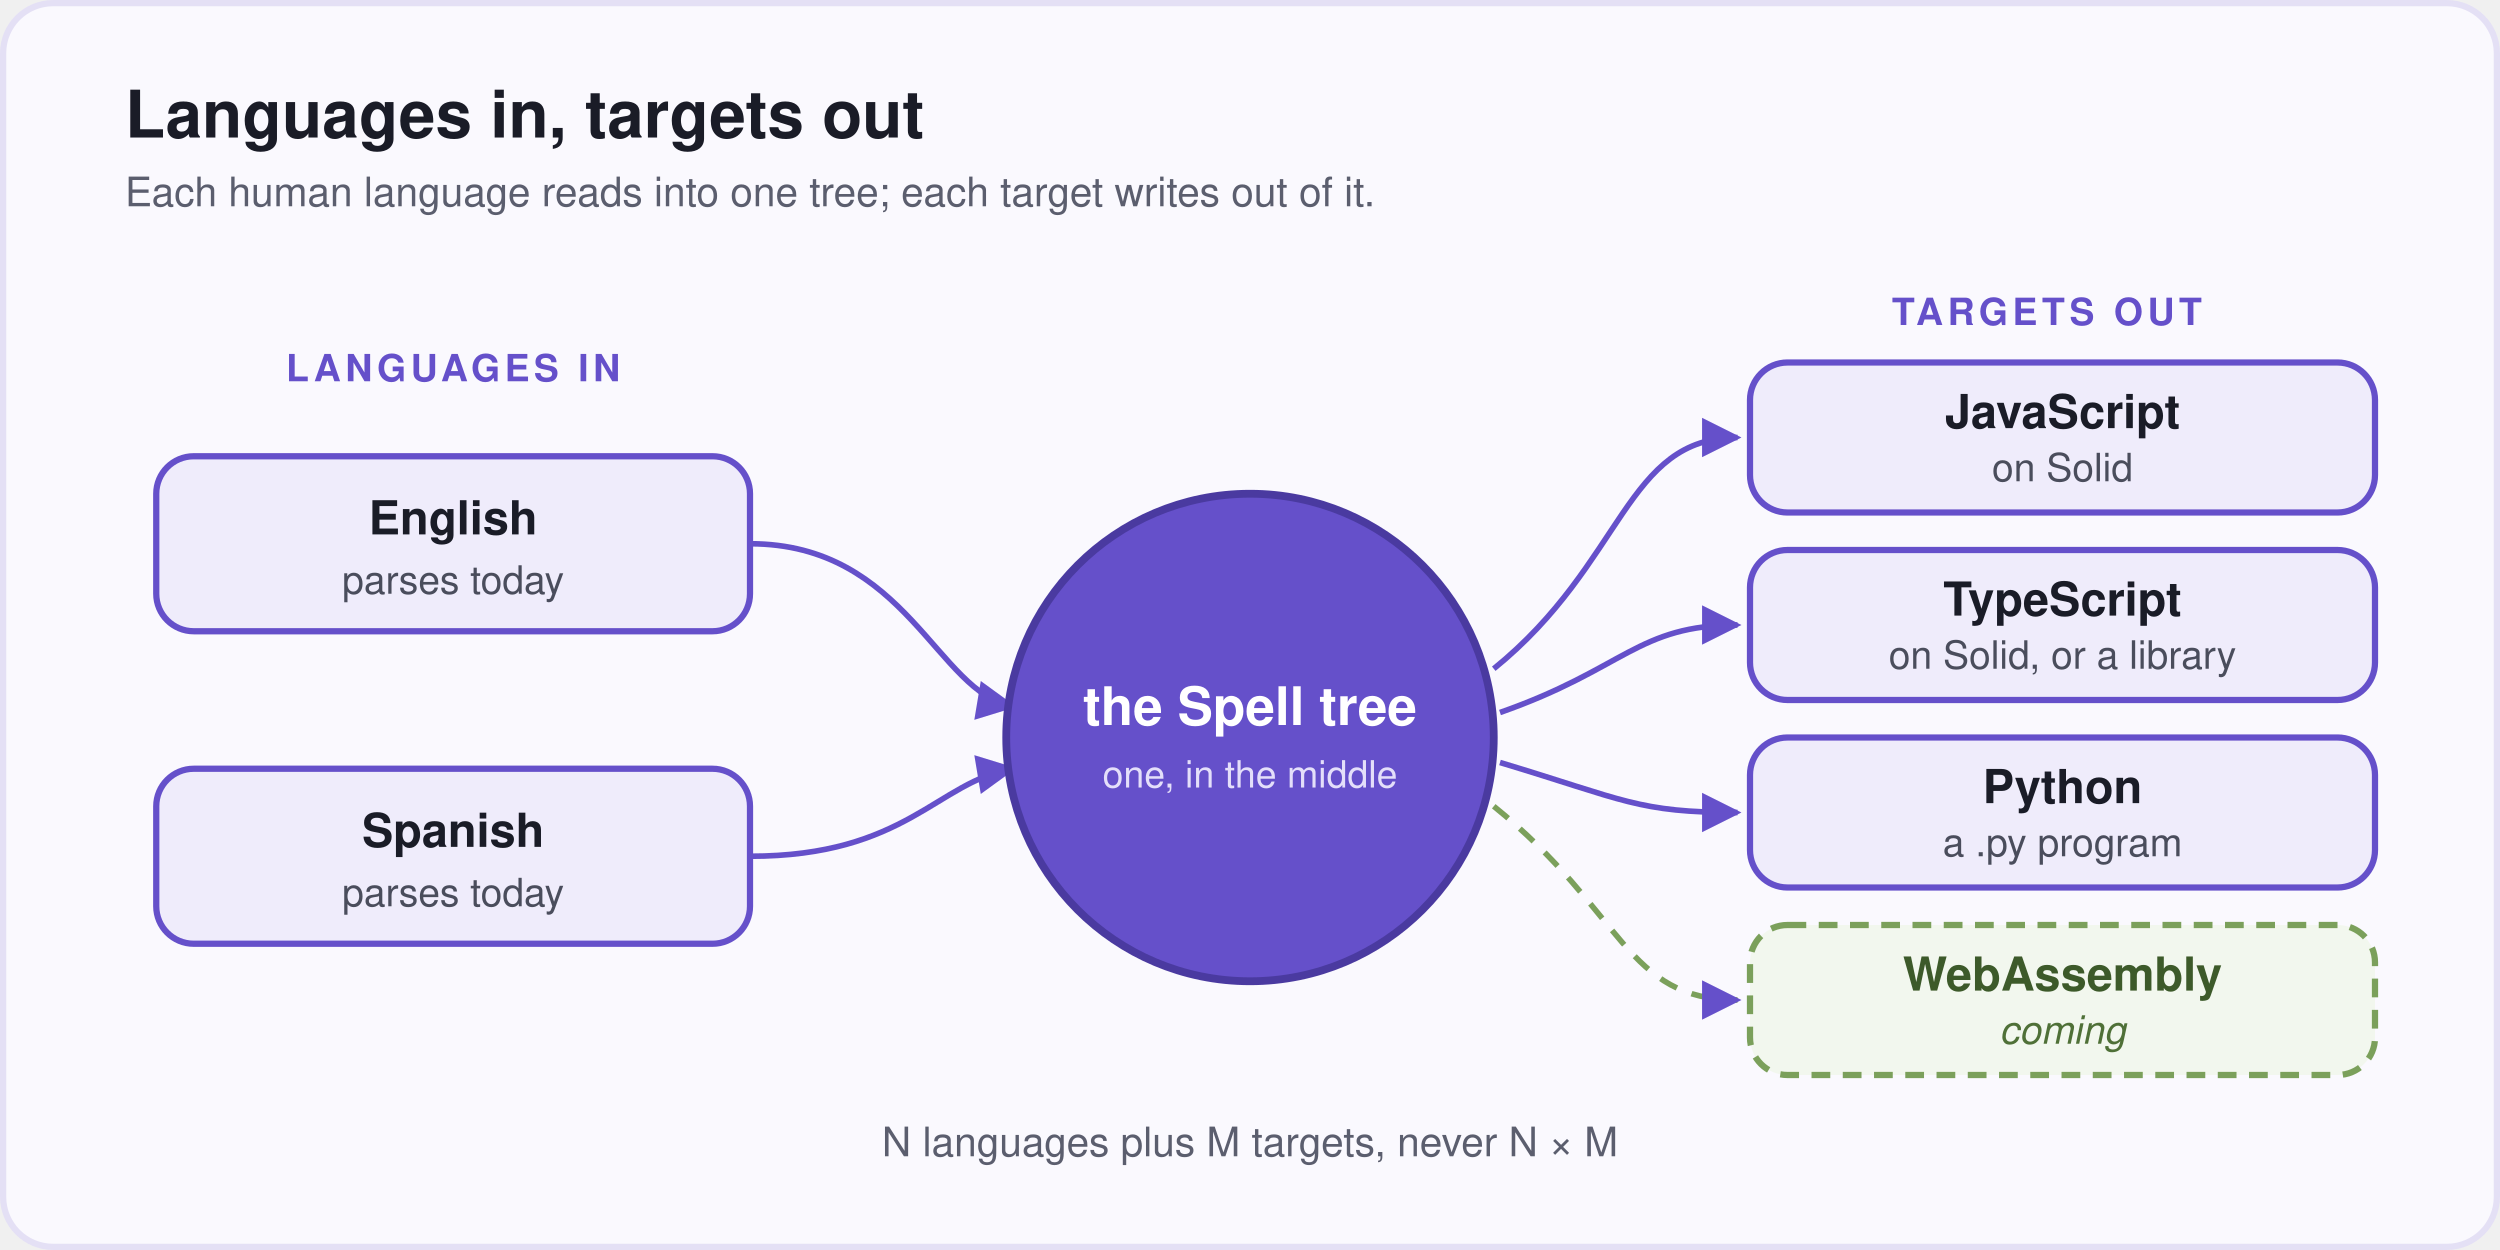
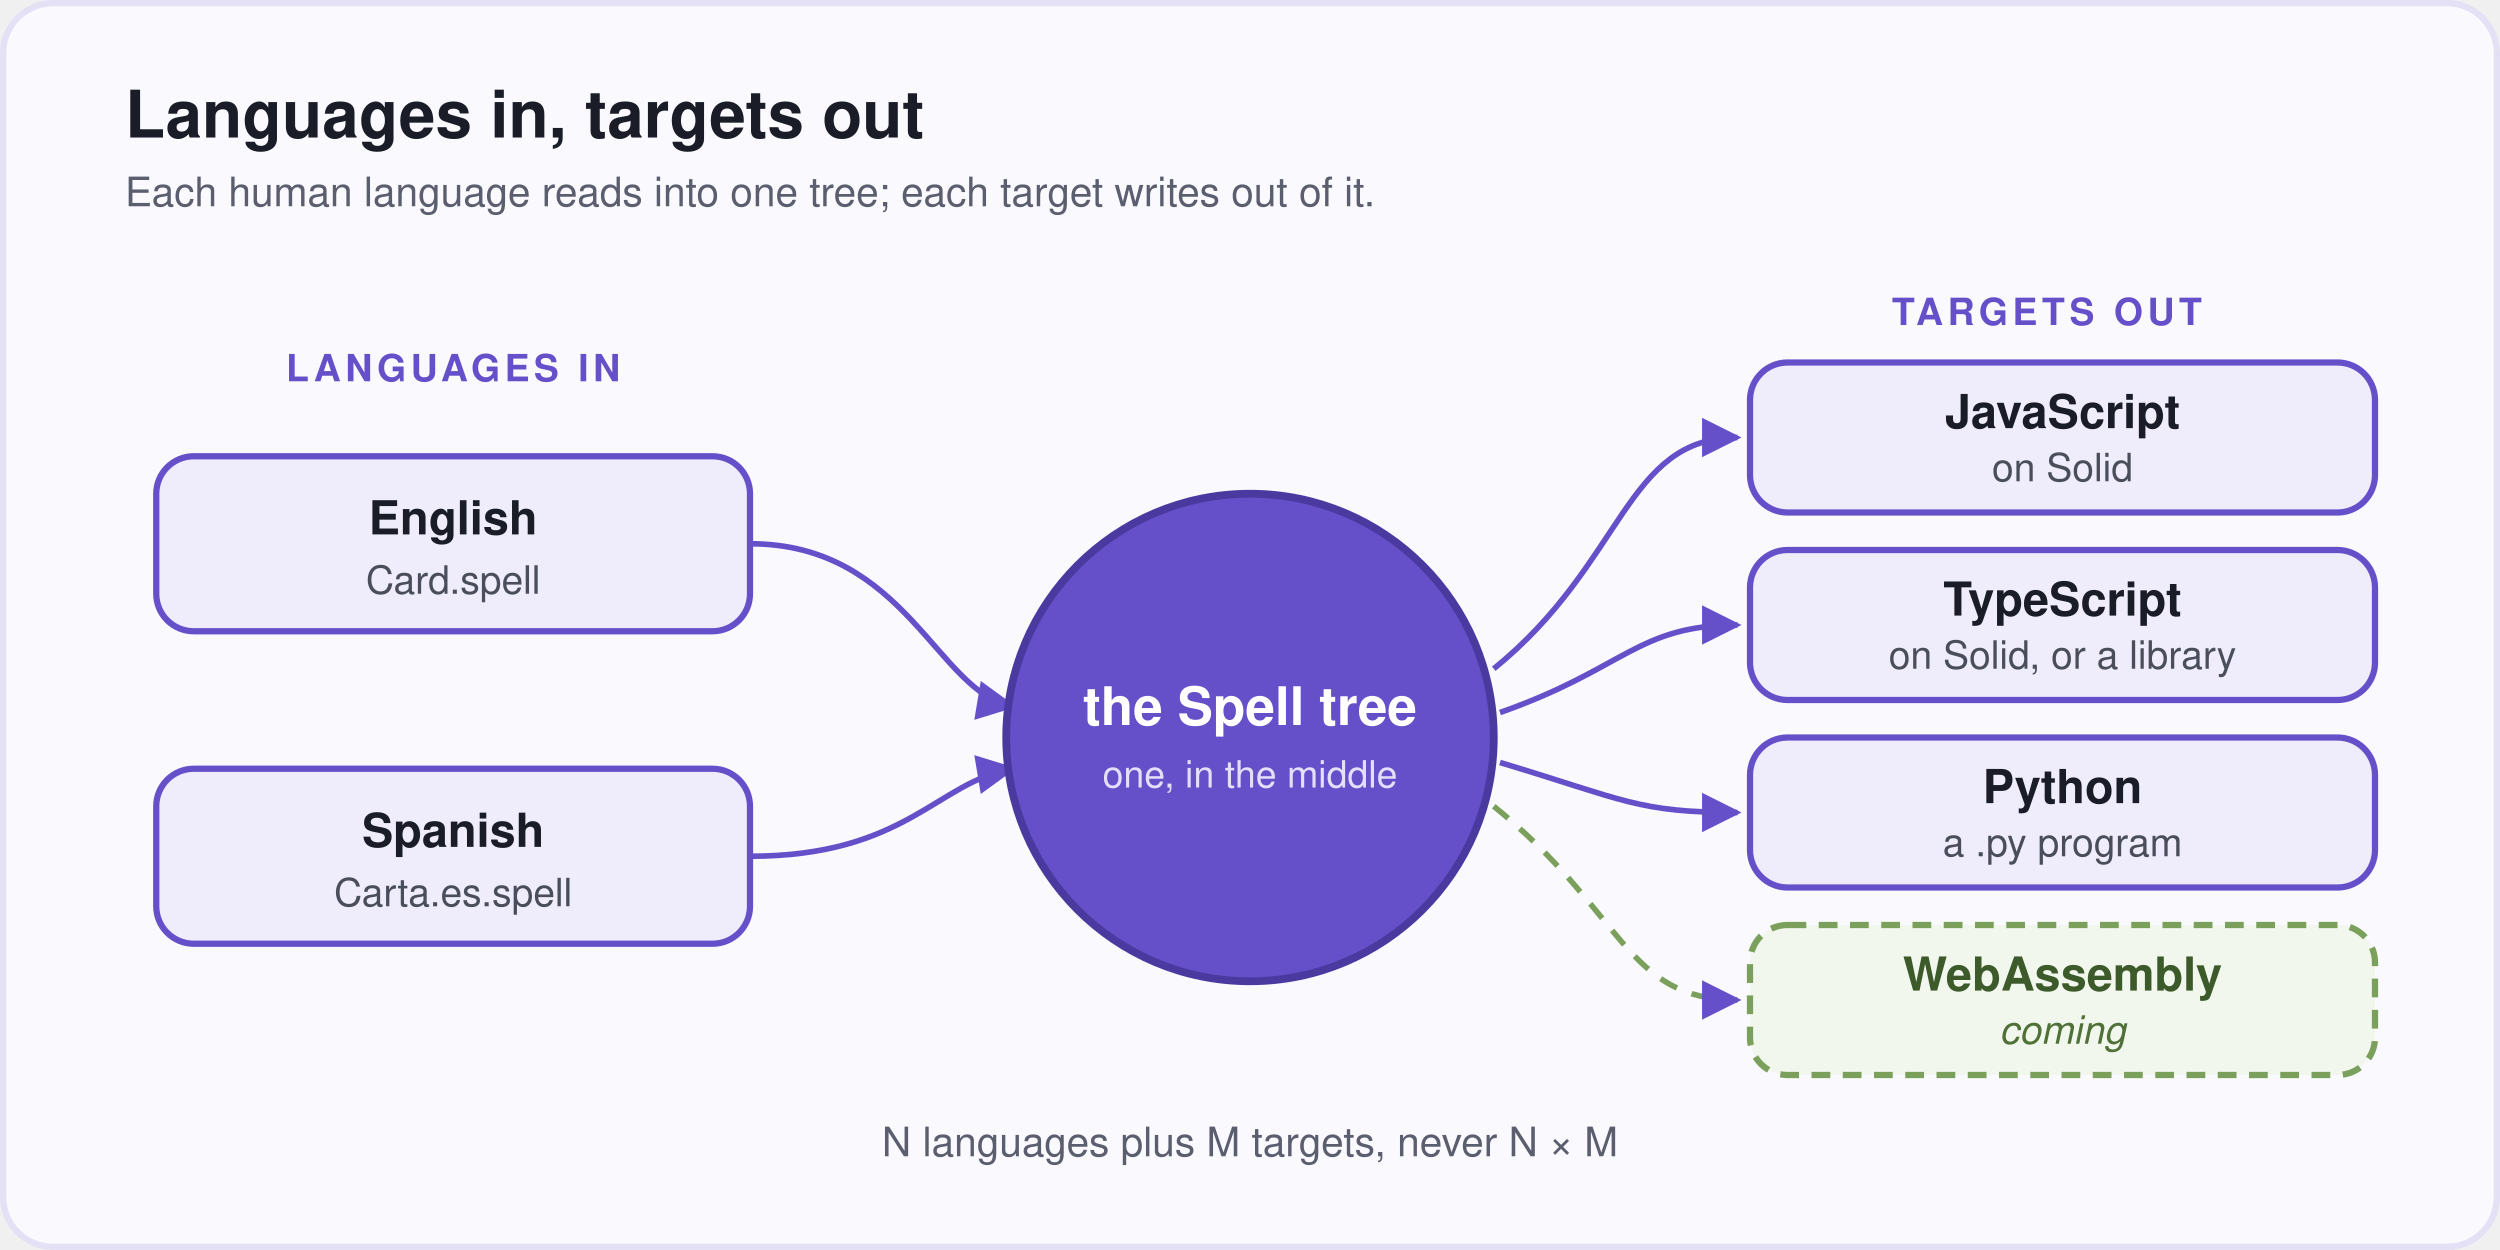
<svg xmlns="http://www.w3.org/2000/svg" viewBox="0 0 800 400" width="800" height="400" role="img" aria-labelledby="title desc">
  <defs>
    <marker id="arrow" viewBox="0 0 10 10" refX="9" refY="5" markerWidth="7" markerHeight="7" orient="auto-start-reverse">
      <path d="M0,0 L10,5 L0,10 z" fill="#6550CA" />
    </marker>
  </defs>
  <style>
    text { font-family: -apple-system, BlinkMacSystemFont, "Segoe UI", Helvetica, Arial, sans-serif; fill: #1A1C27; }
    .title { font-size: 21px; font-weight: 700; }
    .sub { font-size: 13px; fill: #5B5E6E; }
    .head { font-size: 12px; font-weight: 700; letter-spacing: 0.12em; fill: #6550CA; text-anchor: middle; }
    .name { font-size: 15px; font-weight: 700; text-anchor: middle; }
    .what { font-size: 12.5px; fill: #4A4D5C; text-anchor: middle; }
    .soon { font-size: 15px; font-weight: 700; text-anchor: middle; fill: #3D5A2A; }
    .soonwhat { font-size: 12.5px; fill: #4F7037; text-anchor: middle; font-style: italic; }
    .tree { font-size: 17px; font-weight: 700; text-anchor: middle; fill: #FFFFFF; }
    .treesub { font-size: 12px; text-anchor: middle; fill: #E4DFFA; }
    .box { fill: #EFECFB; stroke: #6550CA; stroke-width: 2; }
    .coming { fill: #F2F7EE; stroke: #7BA05B; stroke-width: 2; stroke-dasharray: 6 4; }
    .edge { fill: none; stroke: #6550CA; stroke-width: 1.8; }
    .later { fill: none; stroke: #7BA05B; stroke-width: 1.8; stroke-dasharray: 6 5; }
  </style>
  <rect x="1" y="1" width="798" height="398" rx="16" fill="#FAF9FE" stroke="#E4E0F5" stroke-width="2" />
  <text class="title" x="40" y="44">Languages in, targets out</text>
  <text class="sub" x="40" y="66">Each human language reads into one tree;  each target writes out of it.</text>
  <text class="head" x="145" y="122">LANGUAGES IN</text>
  <text class="head" x="655" y="104">TARGETS OUT</text>
  <path class="edge" d="M240,174 C290,174 300,222 324,226" marker-end="url(#arrow)" />
  <path class="edge" d="M240,274 C290,274 300,250 324,246" marker-end="url(#arrow)" />
  <path class="edge" d="M478,214 C520,180 520,140 556,140" marker-end="url(#arrow)" />
  <path class="edge" d="M480,228 C520,214 524,200 556,200" marker-end="url(#arrow)" />
  <path class="edge" d="M480,244 C520,256 524,260 556,260" marker-end="url(#arrow)" />
  <path class="later" d="M478,258 C520,292 520,320 556,320" marker-end="url(#arrow)" />
  <rect class="box" x="50" y="146" width="190" height="56" rx="12" />
  <text class="name" x="145" y="171">English</text>
-   <text class="what" x="145" y="190">parses today</text>
+   <text class="what" x="145" y="190">Card.spell</text>
  <rect class="box" x="50" y="246" width="190" height="56" rx="12" />
  <text class="name" x="145" y="271">Spanish</text>
-   <text class="what" x="145" y="290">parses today</text>
+   <text class="what" x="145" y="290">Carta.es.spell</text>
  <circle cx="400" cy="236" r="78" fill="#6550CA" stroke="#4A3AA0" stroke-width="2.5" />
  <text class="tree" x="400" y="232">the Spell tree</text>
  <text class="treesub" x="400" y="252">one, in the middle</text>
  <rect class="box" x="560" y="116" width="200" height="48" rx="12" />
  <text class="name" x="660" y="137">JavaScript</text>
  <text class="what" x="660" y="154">on Solid</text>
  <rect class="box" x="560" y="176" width="200" height="48" rx="12" />
  <text class="name" x="660" y="197">TypeScript</text>
  <text class="what" x="660" y="214">on Solid, or a library</text>
  <rect class="box" x="560" y="236" width="200" height="48" rx="12" />
  <text class="name" x="660" y="257">Python</text>
  <text class="what" x="660" y="274">a .py program</text>
  <rect class="coming" x="560" y="296" width="200" height="48" rx="12" />
  <text class="soon" x="660" y="317">WebAssembly</text>
  <text class="soonwhat" x="660" y="334">coming</text>
  <text class="sub" x="400" y="370" style="text-anchor:middle">N languages plus M targets, never N × M</text>
</svg>
